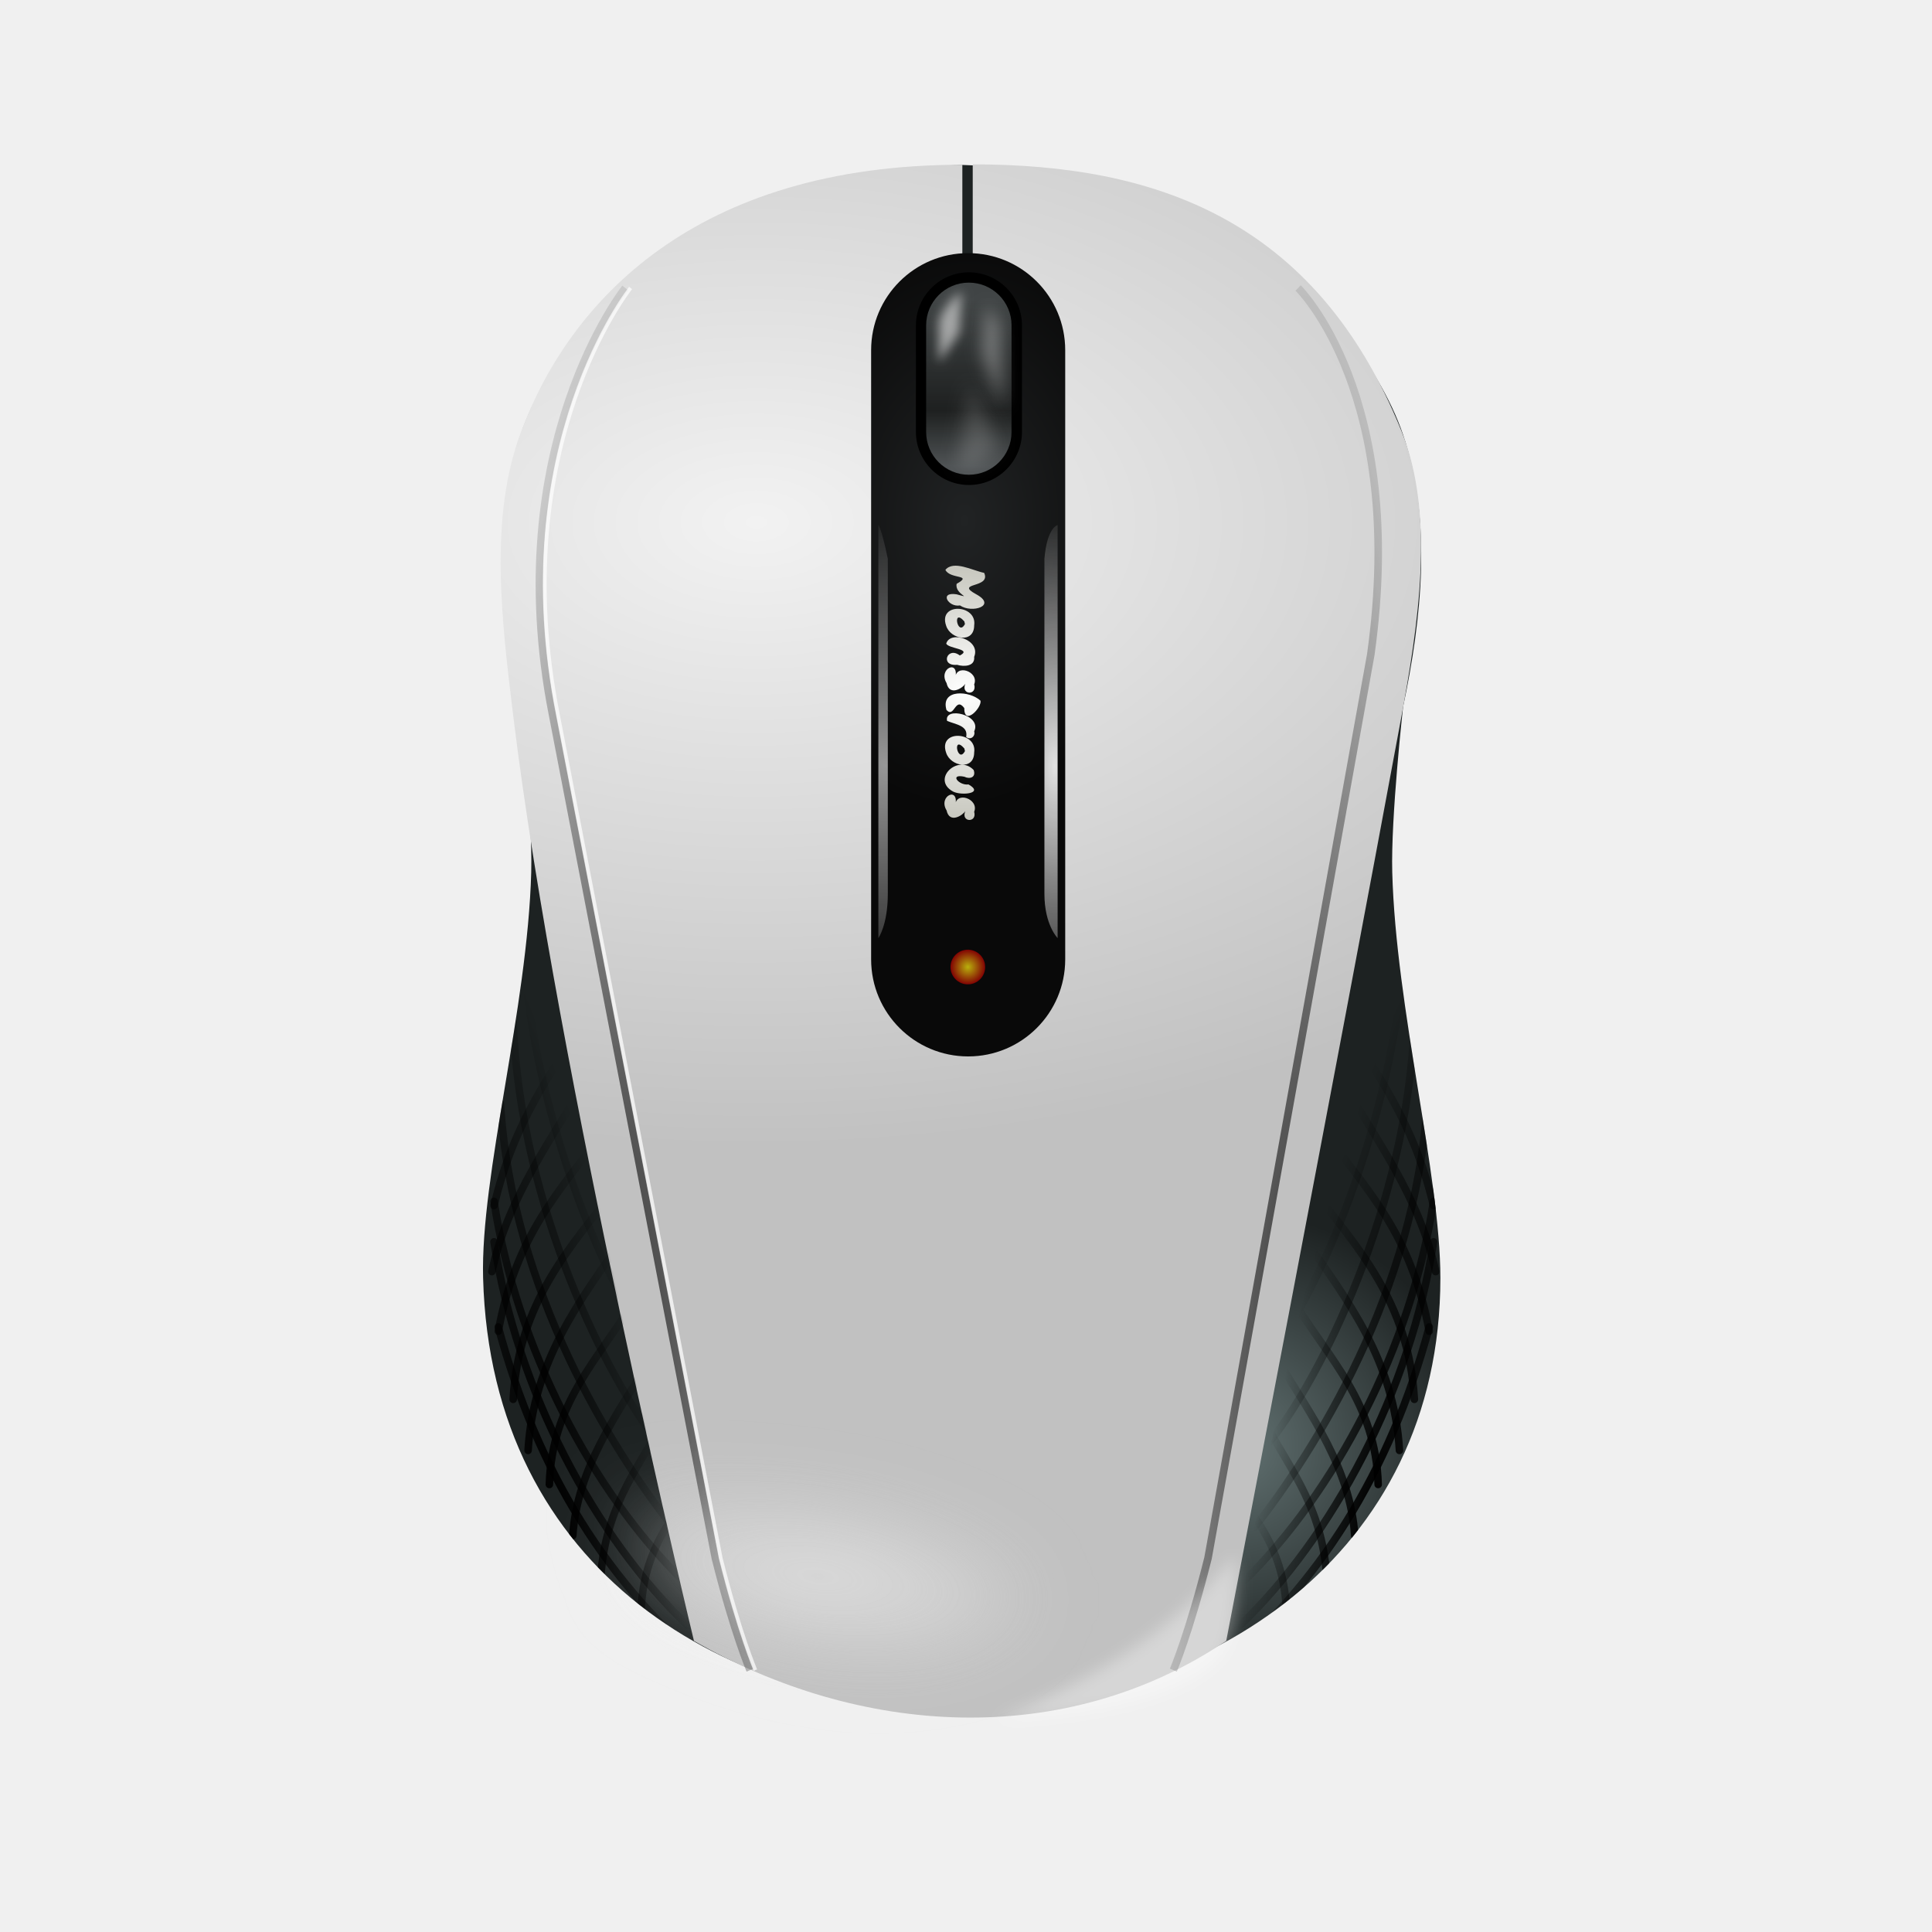
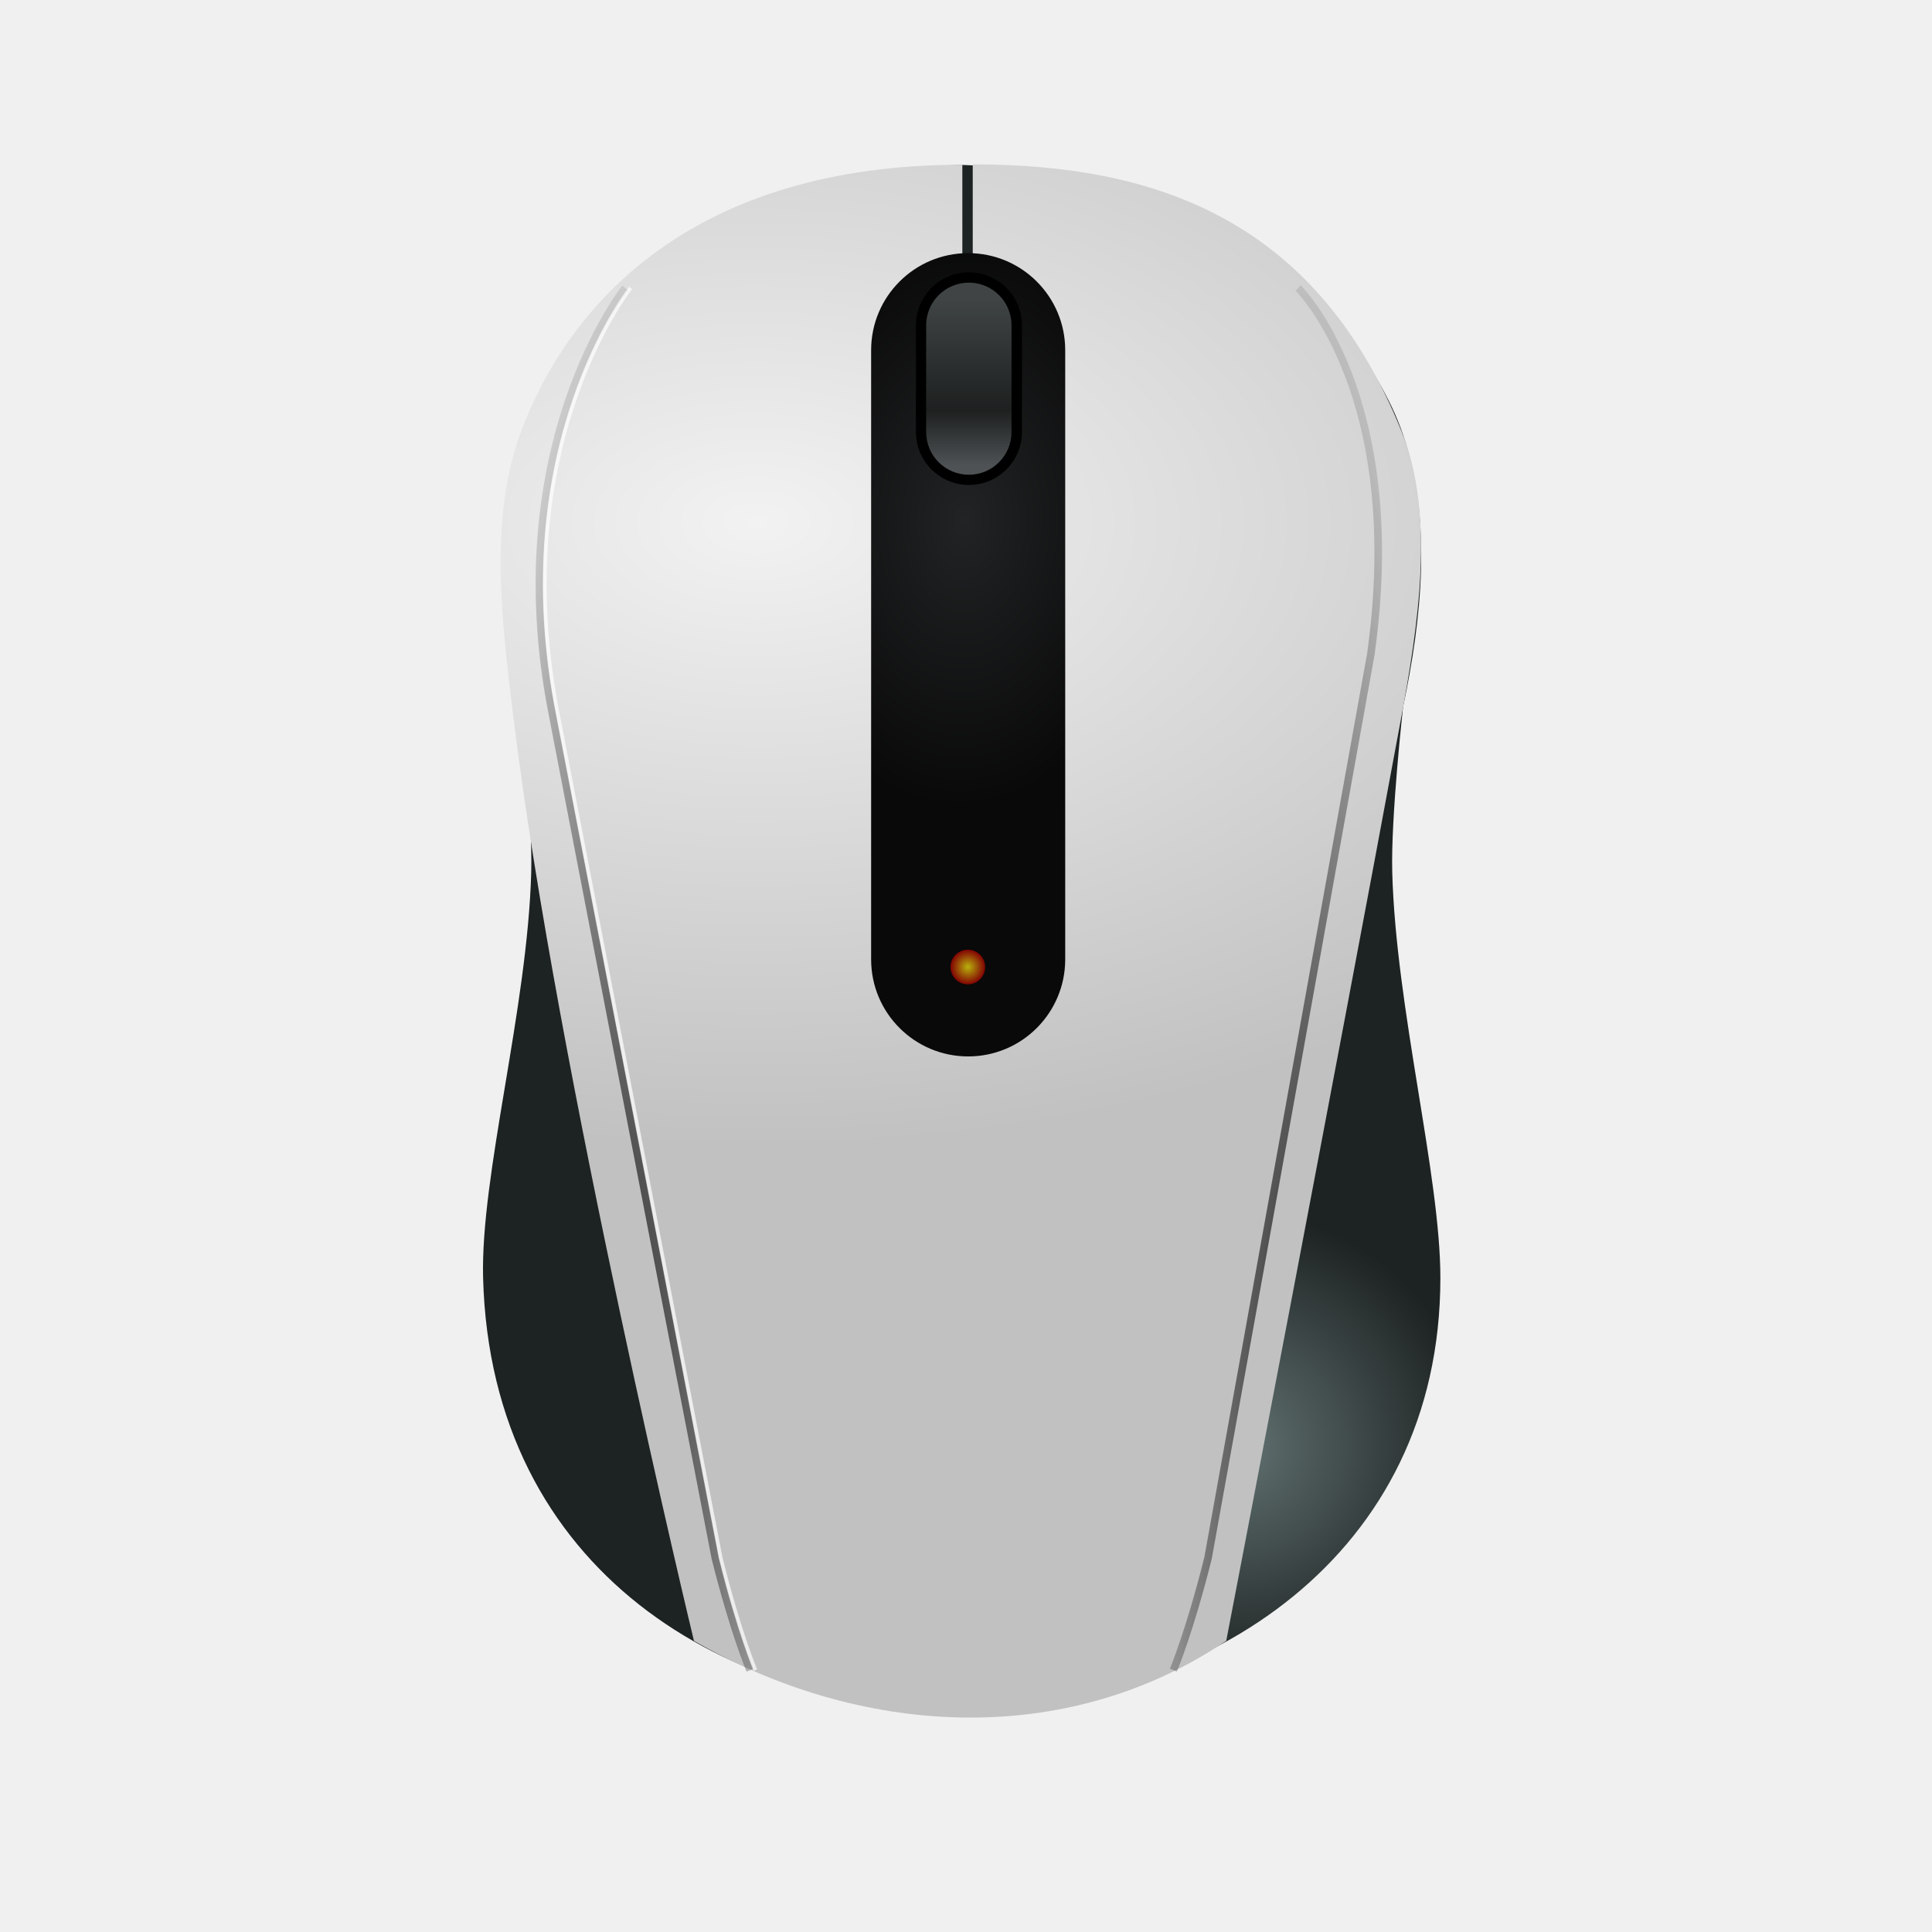
<svg xmlns="http://www.w3.org/2000/svg" xmlns:xlink="http://www.w3.org/1999/xlink" width="256" height="256" version="1.1" viewBox="0 0 67.73 67.73" id="svg44">
  <defs id="defs20">
    <radialGradient id="radialGradient971" cx="152" cy="228.005" r="88" gradientTransform="matrix(.3481154 5.4590196e-8 -5.4663176e-8 .3249077 -18.79319 208.7532)" gradientUnits="userSpaceOnUse">
      <stop style="stop-color:#ffffff;stop-opacity:0" offset="0" id="stop2" />
      <stop style="stop-color:#ffffff" offset="1" id="stop4" />
    </radialGradient>
    <radialGradient id="radialGradient893" cx="340" cy="210.56" r="5.5" gradientTransform="matrix(7.426463,-1.2863223e-5,1.2863218e-5,7.42646,-2490.88,-1287.005)" gradientUnits="userSpaceOnUse">
      <stop style="stop-color:#cccccc" offset="0" id="stop7" />
      <stop style="stop-color:#b3b3b3" offset=".628" id="stop9" />
      <stop style="stop-color:#e6e6e6" offset="1" id="stop11" />
    </radialGradient>
    <filter id="filter935" x="-.01" y="-.01" width="1.028" height="1.021" style="color-interpolation-filters:sRGB">
      <feGaussianBlur stdDeviation="1.041" id="feGaussianBlur14" />
    </filter>
    <filter id="filter941" x="-.07" y="-.05" width="1.142" height="1.104" style="color-interpolation-filters:sRGB">
      <feGaussianBlur stdDeviation="5.204" id="feGaussianBlur17" />
    </filter>
-     <radialGradient xlink:href="#linearGradient4490" id="radialGradient5870" gradientUnits="userSpaceOnUse" gradientTransform="matrix(0.9825344,0.186081,-1.0648,5.622299,225.6628,-950.9924)" cx="-84.348" cy="213.313" fx="-84.348" fy="213.313" r="14.016" />
    <linearGradient id="linearGradient4490">
      <stop style="stop-color:#000000;stop-opacity:1;" offset="0" id="stop4492" />
      <stop style="stop-color:#000000;stop-opacity:0;" offset="1" id="stop4494" />
    </linearGradient>
    <clipPath clipPathUnits="userSpaceOnUse" id="clipPath4484">
      <path style="color:#000000;display:inline;overflow:visible;visibility:visible;fill:url(#radialGradient4488);fill-opacity:1;fill-rule:nonzero;stroke:none;stroke-width:2;marker:none;enable-background:accumulate" d="m -134.892,65.734 v 13.496 h 1.283 V 65.821 c 0.205,0 0.407,-0.001 0.612,0 -0.638,-0.034 -1.251,-0.071 -1.836,-0.087 -0.019,-5.36e-4 -0.039,-4.4e-5 -0.058,0 z m 49.697,24.047 c 1.575,2.664 3.034,5.592 4.343,8.832 4.201,10.395 2.308,23.342 -0.321,35.736 -4.305,43.946 -21.103,113.794 -21.103,113.794 -0.269,0.181 -0.545,0.349 -0.816,0.525 15.803,-8.45 27.283,-23.683 27.283,-45.384 0,-12.694 -5.497,-33.315 -5.946,-50.135 -0.182,-6.827 1.341,-20.433 1.341,-20.433 2.308,-10.882 3.595,-23.017 0,-33.637 -1.051,-3.105 -2.727,-6.263 -4.78,-9.298 z m -101.698,3.556 c -1.058,1.909 -1.948,3.834 -2.594,5.742 0.728,-1.911 1.593,-3.83 2.594,-5.742 z m -4.431,27.836 c 0.055,0.548 0.109,1.086 0.175,1.632 -0.067,-0.546 -0.118,-1.089 -0.175,-1.632 z m 0.175,1.632 c 0.088,0.732 0.187,1.458 0.291,2.186 -0.105,-0.727 -0.203,-1.463 -0.291,-2.186 z m 1.661,9.998 c 0.028,0.258 1.492,13.584 1.312,20.345 -0.45,16.819 -6.285,37.445 -5.946,50.135 0.619,23.152 12.841,38.55 29.206,46.579 -1.06,-0.546 -2.113,-1.121 -3.148,-1.72 0,0 -16.798,-69.848 -21.103,-113.794 -0.11,-0.517 -0.215,-1.028 -0.321,-1.545 z" id="path4486" />
    </clipPath>
-     <radialGradient xlink:href="#linearGradient4490" id="radialGradient5840" gradientUnits="userSpaceOnUse" gradientTransform="matrix(0.9825344,0.186081,-1.0648,5.622299,225.6628,-950.9924)" cx="-84.348" cy="213.313" fx="-84.348" fy="213.313" r="14.016" />
-     <radialGradient xlink:href="#linearGradient4490" id="radialGradient5842" gradientUnits="userSpaceOnUse" gradientTransform="matrix(0.9825344,0.186081,-1.0648,5.622299,225.6628,-950.9924)" cx="-84.348" cy="213.313" fx="-84.348" fy="213.313" r="14.016" />
-     <radialGradient xlink:href="#linearGradient4490" id="radialGradient5844" gradientUnits="userSpaceOnUse" gradientTransform="matrix(0.9825344,0.186081,-1.0648,5.622299,225.6628,-950.9924)" cx="-84.348" cy="213.313" fx="-84.348" fy="213.313" r="14.016" />
-     <radialGradient xlink:href="#linearGradient4490" id="radialGradient5846" gradientUnits="userSpaceOnUse" gradientTransform="matrix(0.9825344,0.186081,-1.0648,5.622299,225.6628,-950.9924)" cx="-84.348" cy="213.313" fx="-84.348" fy="213.313" r="14.016" />
-     <radialGradient xlink:href="#linearGradient4490" id="radialGradient5848" gradientUnits="userSpaceOnUse" gradientTransform="matrix(0.9825344,0.186081,-1.0648,5.622299,225.6628,-950.9924)" cx="-84.348" cy="213.313" fx="-84.348" fy="213.313" r="14.016" />
-     <radialGradient xlink:href="#linearGradient4490" id="radialGradient5850" gradientUnits="userSpaceOnUse" gradientTransform="matrix(0.9825344,0.186081,-1.0648,5.622299,225.6628,-950.9924)" cx="-84.348" cy="213.313" fx="-84.348" fy="213.313" r="14.016" />
-     <radialGradient xlink:href="#linearGradient4490" id="radialGradient5852" gradientUnits="userSpaceOnUse" gradientTransform="matrix(0.9825344,0.186081,-1.0648,5.622299,225.6628,-950.9924)" cx="-84.348" cy="213.313" fx="-84.348" fy="213.313" r="14.016" />
-     <radialGradient xlink:href="#linearGradient4490" id="radialGradient5854" gradientUnits="userSpaceOnUse" gradientTransform="matrix(0.9825344,0.186081,-1.0648,5.622299,225.6628,-950.9924)" cx="-84.348" cy="213.313" fx="-84.348" fy="213.313" r="14.016" />
-     <radialGradient xlink:href="#linearGradient4490" id="radialGradient5856" gradientUnits="userSpaceOnUse" gradientTransform="matrix(0.9825344,0.186081,-1.0648,5.622299,225.6628,-950.9924)" cx="-84.348" cy="213.313" fx="-84.348" fy="213.313" r="14.016" />
-     <radialGradient xlink:href="#linearGradient4490" id="radialGradient5858" gradientUnits="userSpaceOnUse" gradientTransform="matrix(0.9825344,0.186081,-1.0648,5.622299,225.6628,-950.9924)" cx="-84.348" cy="213.313" fx="-84.348" fy="213.313" r="14.016" />
-     <radialGradient xlink:href="#linearGradient4490" id="radialGradient5860" gradientUnits="userSpaceOnUse" gradientTransform="matrix(0.9825344,0.186081,-1.0648,5.622299,225.6628,-950.9924)" cx="-84.348" cy="213.313" fx="-84.348" fy="213.313" r="14.016" />
-     <radialGradient xlink:href="#linearGradient4490" id="radialGradient5862" gradientUnits="userSpaceOnUse" gradientTransform="matrix(0.9825344,0.186081,-1.0648,5.622299,225.6628,-950.9924)" cx="-84.348" cy="213.313" fx="-84.348" fy="213.313" r="14.016" />
-     <radialGradient xlink:href="#linearGradient4490" id="radialGradient5864" gradientUnits="userSpaceOnUse" gradientTransform="matrix(0.9825344,0.186081,-1.0648,5.622299,225.6628,-950.9924)" cx="-84.348" cy="213.313" fx="-84.348" fy="213.313" r="14.016" />
-     <radialGradient xlink:href="#linearGradient4490" id="radialGradient5866" gradientUnits="userSpaceOnUse" gradientTransform="matrix(0.9825344,0.186081,-1.0648,5.622299,225.6628,-950.9924)" cx="-84.348" cy="213.313" fx="-84.348" fy="213.313" r="14.016" />
-     <radialGradient xlink:href="#linearGradient4490" id="radialGradient5868" gradientUnits="userSpaceOnUse" gradientTransform="matrix(0.9825344,0.186081,-1.0648,5.622299,225.6628,-950.9924)" cx="-84.348" cy="213.313" fx="-84.348" fy="213.313" r="14.016" />
-     <radialGradient xlink:href="#linearGradient4490" id="radialGradient4528" gradientUnits="userSpaceOnUse" gradientTransform="matrix(-0.9825344,0.186081,1.0648,5.622299,-495.0938,-950.9924)" cx="-84.348" cy="213.313" fx="-84.348" fy="213.313" r="14.016" />
-     <radialGradient xlink:href="#linearGradient4490" id="radialGradient4530" gradientUnits="userSpaceOnUse" gradientTransform="matrix(-0.9825344,0.186081,1.0648,5.622299,-495.0938,-950.9924)" cx="-84.348" cy="213.313" fx="-84.348" fy="213.313" r="14.016" />
-     <radialGradient xlink:href="#linearGradient4490" id="radialGradient4532" gradientUnits="userSpaceOnUse" gradientTransform="matrix(-0.9825344,0.186081,1.0648,5.622299,-495.0938,-950.9924)" cx="-84.348" cy="213.313" fx="-84.348" fy="213.313" r="14.016" />
-     <radialGradient xlink:href="#linearGradient4490" id="radialGradient4534" gradientUnits="userSpaceOnUse" gradientTransform="matrix(-0.9825344,0.186081,1.0648,5.622299,-495.0938,-950.9924)" cx="-84.348" cy="213.313" fx="-84.348" fy="213.313" r="14.016" />
-     <radialGradient xlink:href="#linearGradient4490" id="radialGradient4536" gradientUnits="userSpaceOnUse" gradientTransform="matrix(-0.9825344,0.186081,1.0648,5.622299,-495.0938,-950.9924)" cx="-84.348" cy="213.313" fx="-84.348" fy="213.313" r="14.016" />
-     <radialGradient xlink:href="#linearGradient4490" id="radialGradient4538" gradientUnits="userSpaceOnUse" gradientTransform="matrix(-0.9825344,0.186081,1.0648,5.622299,-495.0938,-950.9924)" cx="-84.348" cy="213.313" fx="-84.348" fy="213.313" r="14.016" />
-     <radialGradient xlink:href="#linearGradient4490" id="radialGradient4540" gradientUnits="userSpaceOnUse" gradientTransform="matrix(-0.9825344,0.186081,1.0648,5.622299,-495.0938,-950.9924)" cx="-84.348" cy="213.313" fx="-84.348" fy="213.313" r="14.016" />
-     <radialGradient xlink:href="#linearGradient4490" id="radialGradient4542" gradientUnits="userSpaceOnUse" gradientTransform="matrix(-0.9825344,0.186081,1.0648,5.622299,-495.0938,-950.9924)" cx="-84.348" cy="213.313" fx="-84.348" fy="213.313" r="14.016" />
-     <radialGradient xlink:href="#linearGradient4490" id="radialGradient4544" gradientUnits="userSpaceOnUse" gradientTransform="matrix(-0.9825344,0.186081,1.0648,5.622299,-495.0938,-950.9924)" cx="-84.348" cy="213.313" fx="-84.348" fy="213.313" r="14.016" />
-     <radialGradient xlink:href="#linearGradient4490" id="radialGradient4546" gradientUnits="userSpaceOnUse" gradientTransform="matrix(-0.9825344,0.186081,1.0648,5.622299,-495.0938,-950.9924)" cx="-84.348" cy="213.313" fx="-84.348" fy="213.313" r="14.016" />
-     <radialGradient xlink:href="#linearGradient4490" id="radialGradient4548" gradientUnits="userSpaceOnUse" gradientTransform="matrix(-0.9825344,0.186081,1.0648,5.622299,-495.0938,-950.9924)" cx="-84.348" cy="213.313" fx="-84.348" fy="213.313" r="14.016" />
-     <radialGradient xlink:href="#linearGradient4490" id="radialGradient4550" gradientUnits="userSpaceOnUse" gradientTransform="matrix(-0.9825344,0.186081,1.0648,5.622299,-495.0938,-950.9924)" cx="-84.348" cy="213.313" fx="-84.348" fy="213.313" r="14.016" />
-     <radialGradient xlink:href="#linearGradient4490" id="radialGradient4552" gradientUnits="userSpaceOnUse" gradientTransform="matrix(-0.9825344,0.186081,1.0648,5.622299,-495.0938,-950.9924)" cx="-84.348" cy="213.313" fx="-84.348" fy="213.313" r="14.016" />
-     <radialGradient xlink:href="#linearGradient4490" id="radialGradient4554" gradientUnits="userSpaceOnUse" gradientTransform="matrix(-0.9825344,0.186081,1.0648,5.622299,-495.0938,-950.9924)" cx="-84.348" cy="213.313" fx="-84.348" fy="213.313" r="14.016" />
-     <radialGradient xlink:href="#linearGradient4490" id="radialGradient4556" gradientUnits="userSpaceOnUse" gradientTransform="matrix(-0.9825344,0.186081,1.0648,5.622299,-495.0938,-950.9924)" cx="-84.348" cy="213.313" fx="-84.348" fy="213.313" r="14.016" />
-     <radialGradient xlink:href="#linearGradient3968" id="radialGradient4077" gradientUnits="userSpaceOnUse" gradientTransform="matrix(-7.212663,0,0,7.576626,1155.874,-968.7235)" cx="155.952" cy="131.401" fx="155.952" fy="131.401" r="1.25" />
-     <linearGradient id="linearGradient3968">
-       <stop style="stop-color:#ffffff;stop-opacity:1;" offset="0" id="stop3970" />
-       <stop style="stop-color:#ffffff;stop-opacity:0;" offset="1" id="stop3972" />
-     </linearGradient>
-     <radialGradient xlink:href="#linearGradient4059" id="radialGradient4065" cx="75.903" cy="187.108" fx="75.903" fy="187.108" r="31.462" gradientTransform="matrix(0.9984071,0.05642263,-0.05936224,1.050424,11.22806,-13.71739)" gradientUnits="userSpaceOnUse" />
-     <linearGradient id="linearGradient4059">
-       <stop style="stop-color:#ffffff;stop-opacity:1" offset="0" id="stop4061" />
-       <stop style="stop-color:#c7c7be;stop-opacity:1" offset="1" id="stop4063" />
-     </linearGradient>
-     <filter id="filter4013" x="-0.532" width="2.064" y="-0.266" height="1.532">
-       <feGaussianBlur stdDeviation="1.219" id="feGaussianBlur4015" />
-     </filter>
-     <filter id="filter3999" x="-0.962" width="2.923" y="-0.189" height="1.378">
-       <feGaussianBlur stdDeviation="1.102" id="feGaussianBlur4001" />
-     </filter>
-     <filter id="filter3991" x="-0.557" width="2.113" y="-0.176" height="1.352">
-       <feGaussianBlur stdDeviation="0.696" id="feGaussianBlur3993" />
-     </filter>
-     <radialGradient xlink:href="#linearGradient3968" id="radialGradient3977" gradientUnits="userSpaceOnUse" gradientTransform="matrix(2.885065,0,0,7.576626,-412.9552,-968.7235)" cx="155.952" cy="131.401" fx="155.952" fy="131.401" r="1.25" />
-     <filter id="filter3962" x="-0.074" width="1.147" y="-0.108" height="1.215">
-       <feGaussianBlur stdDeviation="0.987" id="feGaussianBlur3964" />
-     </filter>
    <radialGradient xlink:href="#linearGradient4490" id="radialGradient3950" gradientUnits="userSpaceOnUse" gradientTransform="matrix(-0.4931052,0,0,3.126926,92.96579,-484.452)" cx="96.249" cy="170.728" fx="96.249" fy="170.728" r="14.519" />
-     <radialGradient xlink:href="#linearGradient3924" id="radialGradient3930" cx="-155.737" cy="245.766" fx="-155.737" fy="245.766" r="21.263" gradientTransform="matrix(1.538654,0.2351535,-0.06093814,0.5957692,374.865,136.9685)" gradientUnits="userSpaceOnUse" />
-     <linearGradient id="linearGradient3924">
-       <stop style="stop-color:#f2f2f2;stop-opacity:1;" offset="0" id="stop3926" />
-       <stop style="stop-color:#f2f2f2;stop-opacity:0;" offset="1" id="stop3928" />
-     </linearGradient>
-     <filter id="filter4414" x="-0.244" width="1.489" y="-0.407" height="1.814">
-       <feGaussianBlur stdDeviation="4.329" id="feGaussianBlur4416" />
-     </filter>
    <radialGradient xlink:href="#linearGradient4490" id="radialGradient3946" cx="96.249" cy="170.728" fx="96.249" fy="170.728" r="14.519" gradientTransform="matrix(0.4931052,0,0,3.126926,-25.53721,-484.452)" gradientUnits="userSpaceOnUse" />
    <radialGradient xlink:href="#linearGradient4067" id="radialGradient4073" cx="-136.648" cy="164.059" fx="-136.648" fy="164.059" r="2.298" gradientUnits="userSpaceOnUse" gradientTransform="matrix(0.2645703,0,0,0.2645703,70.08209,-9.503727)" />
    <linearGradient id="linearGradient4067">
      <stop style="stop-color:#fff20d;stop-opacity:1" offset="0" id="stop4069" />
      <stop style="stop-color:#b10000;stop-opacity:1" offset="1" id="stop4071" />
    </linearGradient>
    <linearGradient xlink:href="#linearGradient4586" id="linearGradient4592" x1="144.642" y1="107.6" x2="144.642" y2="85.6" gradientUnits="userSpaceOnUse" gradientTransform="matrix(0.2645703,0,0,0.2645703,-4.460594,-12.14943)" />
    <linearGradient id="linearGradient4586">
      <stop style="stop-color:#6d7375;stop-opacity:1" offset="0" id="stop4588" />
      <stop id="stop4602" offset="0.33" style="stop-color:#2a2d2d;stop-opacity:1" />
      <stop style="stop-color:#595f60;stop-opacity:1" offset="1" id="stop4590" />
    </linearGradient>
    <radialGradient xlink:href="#linearGradient4612" id="radialGradient4618" cx="144.728" cy="128.396" fx="144.728" fy="128.396" r="12.859" gradientTransform="matrix(0.5318443,0.01791746,-0.02631308,0.7810516,-39.78564,-84.61926)" gradientUnits="userSpaceOnUse" />
    <linearGradient id="linearGradient4612">
      <stop style="stop-color:#212324;stop-opacity:1;" offset="0" id="stop4614" />
      <stop style="stop-color:#090909;stop-opacity:1" offset="1" id="stop4616" />
    </linearGradient>
    <radialGradient xlink:href="#linearGradient3914" id="radialGradient3920" cx="117.078" cy="127.93" fx="117.078" fy="127.93" r="60.606" gradientTransform="matrix(0.6138094,0,0,0.3618258,-45.34885,-27.97964)" gradientUnits="userSpaceOnUse" />
    <linearGradient id="linearGradient3914">
      <stop style="stop-color:#f2f2f2;stop-opacity:1" offset="0" id="stop3916" />
      <stop style="stop-color:#c1c1c1;stop-opacity:1" offset="1" id="stop3918" />
    </linearGradient>
    <radialGradient xlink:href="#linearGradient4083" id="radialGradient4404" gradientUnits="userSpaceOnUse" gradientTransform="matrix(-0.2644333,-0.00851348,-0.00830101,0.257834,73.38866,5.025734)" cx="108.332" cy="180.693" fx="108.332" fy="180.693" r="31.872" />
    <linearGradient id="linearGradient4083">
      <stop style="stop-color:#627272;stop-opacity:1" offset="0" id="stop4085" />
      <stop style="stop-color:#1d2222;stop-opacity:1" offset="1" id="stop4087" />
    </linearGradient>
  </defs>
  <g transform="translate(0,-229.2667)" id="g42" />
  <path id="use3906" d="m 33.687,5.783 c -2.657,0.075 -7.343,0.762 -10.103,2.72 -2.177,1.544 -4.477,4.21 -5.333,6.738 -1.02,3.012 -0.655,6.454 0,9.541 0,0 0.424,3.859 0.372,5.796 -0.128,4.771 -1.783,10.621 -1.687,14.221 0.551,20.629 33.559,19.602 33.559,0 0,-3.601 -1.559,-9.45 -1.687,-14.221 -0.052,-1.936 0.38,-5.796 0.38,-5.796 0.655,-3.087 1.02,-6.529 0,-9.541 C 48.333,12.714 46.034,10.048 43.857,8.504 41.096,6.545 36.411,5.859 33.753,5.783 c -0.021,-6.085e-4 -0.045,5.292e-4 -0.066,0 z" style="color:#000000;display:inline;overflow:visible;visibility:visible;fill:url(#radialGradient4404);fill-opacity:1;fill-rule:nonzero;stroke:none;stroke-width:0.529;marker:none;enable-background:accumulate" />
  <path id="path3896" d="m 18.251,15.176 c -1.102,2.983 -0.679,6.504 -0.24,10.07 1.53,12.431 6.317,32.278 6.317,32.278 5.774,3.337 12.98,3.826 18.66,0 0,0 3.839,-19.962 6.118,-32.278 0.621,-3.357 1.217,-7.188 0.025,-10.136 C 46.119,7.655 40.453,5.762 34.101,5.762 V 9.611 H 33.737 V 5.775 c -9.385,0 -13.79,4.81 -15.486,9.401 z" style="color:#000000;display:inline;overflow:visible;visibility:visible;fill:url(#radialGradient3920);fill-opacity:1;fill-rule:nonzero;stroke:none;stroke-width:0.529;marker:none;enable-background:accumulate" />
  <rect ry="3.402" rx="3.402" y="8.874" x="30.539" height="28.161" width="6.804" id="rect3898" style="color:#000000;display:inline;overflow:visible;visibility:visible;fill:url(#radialGradient4618);fill-opacity:1;fill-rule:nonzero;stroke:none;stroke-width:0.529;marker:none;enable-background:accumulate" />
  <path d="m 145.25,82.004 c -3.87,0 -7.027,3.158 -7.027,7.027 v 14.125 c 0,3.87 3.158,7.027 7.027,7.027 3.87,0 7.027,-3.158 7.027,-7.027 v -14.125 c 0,-3.87 -3.158,-7.027 -7.027,-7.027 z" id="path4608" style="color:#000000;display:inline;overflow:visible;visibility:visible;fill:#000000;fill-opacity:1;fill-rule:nonzero;stroke:none;stroke-width:2;marker:none;enable-background:accumulate" transform="matrix(0.2645703,0,0,0.2645703,-4.460594,-12.14943)" />
  <rect ry="1.497" rx="1.497" y="9.908" x="32.468" height="6.735" width="2.993" id="rect3900" style="color:#000000;display:inline;overflow:visible;visibility:visible;opacity:0.712;fill:url(#linearGradient4592);fill-opacity:1;fill-rule:nonzero;stroke:none;stroke-width:0.529;marker:none;enable-background:accumulate" />
  <circle id="path3902" style="color:#000000;display:inline;overflow:visible;visibility:visible;opacity:0.712;fill:url(#radialGradient4073);fill-opacity:1;fill-rule:nonzero;stroke:none;stroke-width:0.529;marker:none;enable-background:accumulate" cx="33.929" cy="33.901" r="0.608" />
  <path id="path3904" d="m 26.294,58.549 c 0,0 -0.561,-1.31 -1.216,-3.929 L 19.372,25.062 c -1.871,-9.448 2.548,-14.966 2.548,-14.966" style="color:#000000;display:inline;overflow:visible;visibility:visible;opacity:0.712;fill:none;stroke:url(#radialGradient3946);stroke-width:0.265;stroke-miterlimit:4;stroke-dasharray:none;stroke-opacity:1;marker:none;enable-background:accumulate" />
-   <path transform="matrix(0.3234006,0,0,0.2645703,-10.21283,-10.03287)" id="path3922" d="m 99,234 3,15 c 0,0 15.99,11.213 25,10.5 5.671,-0.449 13.965,-3.337 14.5,-9 0.532,-5.637 -7.413,-9.015 -12.5,-11.5 -9.109,-4.45 -30,-5 -30,-5 z" style="color:#000000;display:inline;overflow:visible;visibility:visible;opacity:0.621;fill:url(#radialGradient3930);fill-opacity:1;fill-rule:nonzero;stroke:none;stroke-width:1;marker:none;filter:url(#filter4414);enable-background:accumulate" />
  <path style="color:#000000;display:inline;overflow:visible;visibility:visible;opacity:0.712;fill:none;stroke:url(#radialGradient3950);stroke-width:0.265;stroke-miterlimit:4;stroke-dasharray:none;stroke-opacity:1;marker:none;enable-background:accumulate" d="m 41.134,58.549 c 0,0 0.561,-1.31 1.216,-3.929 l 5.706,-31.675 c 1.276,-9.117 -2.548,-12.85 -2.548,-12.85" id="path3948" />
-   <path id="path3956" d="m 67.64,206.302 c 2,-0.5 23.14,-0.692 30,-8.5 3.003,-3.417 2,-13.5 2,-13.5 -8.357,10.413 -19.665,16.891 -32,22 z" style="color:#000000;display:inline;overflow:visible;visibility:visible;opacity:0.342;fill:#ffffff;fill-opacity:1;fill-rule:nonzero;stroke:none;stroke-width:1;marker:none;filter:url(#filter3962);enable-background:accumulate" transform="matrix(0.2645703,0,0,0.2645703,16.9325,5.76151)" />
-   <path id="rect3966" d="m 36.614,19.589 c 0.093,-1.111 0.463,-1.181 0.463,-1.181 v 14.479 c 0,0 -0.463,-0.463 -0.463,-1.551 z" style="color:#000000;display:inline;overflow:visible;visibility:visible;opacity:0.881;fill:url(#radialGradient3977);fill-opacity:1;fill-rule:nonzero;stroke:none;stroke-width:0.265;marker:none;enable-background:accumulate" />
-   <path id="path3979" d="m 60.39,20.802 v 5.5 l 2.75,-4 0.25,-5.5 c 0,0 -2.5,2 -3,4 z" style="color:#000000;display:inline;overflow:visible;visibility:visible;opacity:0.543;fill:#ffffff;fill-opacity:1;fill-rule:nonzero;stroke:none;stroke-width:1;marker:none;filter:url(#filter3991);enable-background:accumulate" transform="matrix(0.2645703,0,0,0.2645703,16.9325,5.76151)" />
-   <path id="path3981" d="m 66.64,18.552 c 0,1.25 -0.5,6.5 -0.5,6.5 l 2.75,7.5 -0.5,-11.5 z" style="color:#000000;display:inline;overflow:visible;visibility:visible;opacity:0.354;fill:#ffffff;fill-opacity:1;fill-rule:nonzero;stroke:none;stroke-width:1;marker:none;filter:url(#filter3999);enable-background:accumulate" transform="matrix(0.2645703,0,0,0.2645703,16.9325,5.76151)" />
-   <path id="path4003" d="m 64.64,29.052 -1.75,10.75 2,0.25 3.5,-2.5 z" style="color:#000000;display:inline;overflow:visible;visibility:visible;opacity:0.173;fill:#ffffff;fill-opacity:1;fill-rule:nonzero;stroke:none;stroke-width:1;marker:none;filter:url(#filter4013);enable-background:accumulate" transform="matrix(0.2645703,0,0,0.2645703,16.9325,5.76151)" />
-   <g transform="matrix(0,0.1416597,-0.1416597,0,60.32765,13.53609)" id="text4017" style="font-style:italic;font-variant:normal;font-weight:bold;font-stretch:normal;font-size:12.23px;line-height:125%;font-family:Cantarell;-inkscape-font-specification:'Cantarell Bold Italic';text-align:start;letter-spacing:0px;word-spacing:0px;writing-mode:lr-tb;text-anchor:start;display:inline;fill:#eeeeec;fill-opacity:1;stroke:none;enable-background:new">
-     <path style="fill:url(#radialGradient4065);fill-opacity:1" id="path4041" d="m 46.219,182.312 c -0.6,2.904 -3.191,7.561 -0.747,9.59 2.378,-1.144 1.09,-6.956 3.453,-2.785 2.588,0.578 3.772,-4.33 2.6,0.015 -0.699,4.408 3.274,2.051 2.748,-0.834 2.028,-2.918 0.098,-9.29 -2.769,-4.003 -3.002,5.5 -1.391,-3.792 -5.285,-1.982 z m 31.625,0.906 c -2.461,2.592 -3.015,9.956 2.312,8.417 2.127,-1.994 -3.436,-2.138 -0.492,-4.4 4.584,0.025 -0.149,-4.405 -1.819,-4.017 z m -18.625,1.562 c -5.25,-0.778 -5.744,9.01 0.102,6.929 3.37,-1.081 4.464,-6.91 -0.102,-6.929 z m 7.781,0 c -4.23,-1.704 -6.62,5.949 -3.298,6.91 1.286,-0.4 1.32,-6.566 2.96,-3.359 -2.406,3.136 2.707,4.982 2.308,0.683 C 69.465,187.376 69.425,184.537 67,184.781 Z m 6.812,0 c -3.205,-1.291 -5.281,4.737 -1.348,4.713 -5.064,-1.218 -2.619,4.319 1.011,2.123 3.36,-0.722 1.254,-4.005 0.181,-4.647 2.806,1.184 3,-2.988 0.155,-2.189 z m 11.625,0 c -4.104,-2.009 -6.244,7.506 -2.596,6.709 0.919,-2.107 1.131,-5.285 3.976,-4.725 0.898,-1.024 -0.141,-2.357 -1.38,-1.985 z m 5.219,0 c -5.25,-0.778 -5.744,9.01 0.102,6.929 3.37,-1.081 4.464,-6.91 -0.102,-6.929 z m 14.688,0 c -3.198,-1.289 -5.327,4.722 -1.379,4.713 -5.085,-1.214 -2.591,4.339 1.034,2.118 3.382,-0.734 1.201,-4.024 0.174,-4.641 2.784,1.205 2.999,-2.973 0.172,-2.189 z M 95,184.906 c -4.055,3.902 2.33,10.594 5.339,5.09 1.055,-2.022 0.478,-7.812 -1.763,-3.814 0.317,2.412 -2.713,4.845 -1.91,1.029 0.676,-1.354 0.165,-2.949 -1.665,-2.305 z m -36.125,2.156 c 3.334,1.776 -4.171,3.276 -0.655,0.162 z m 31.438,0 c 3.334,1.776 -4.171,3.276 -0.655,0.162 z" />
-   </g>
-   <path style="color:#000000;display:inline;overflow:visible;visibility:visible;opacity:0.576;fill:url(#radialGradient4077);fill-opacity:1;fill-rule:nonzero;stroke:none;stroke-width:0.265;marker:none;enable-background:accumulate" d="M 31.124,19.589 C 30.893,18.478 30.793,18.408 30.793,18.408 v 14.479 c 0,0 0.331,-0.463 0.331,-1.551 z" id="path4075" />
  <path style="color:#000000;display:inline;overflow:visible;visibility:visible;opacity:0.712;fill:none;stroke:#ffffff;stroke-width:0.132;stroke-miterlimit:4;stroke-dasharray:none;stroke-opacity:1;marker:none;enable-background:accumulate" d="m 26.481,58.549 c 0,0 -0.561,-1.31 -1.216,-3.929 L 19.559,25.062 c -1.871,-9.448 2.548,-14.966 2.548,-14.966" id="path4079" />
-   <g style="display:inline;stroke:url(#radialGradient5870);stroke-opacity:1;enable-background:new" clip-path="url(#clipPath4484)" transform="matrix(0.2836492,0,0,0.2836492,71.99878,-12.86184)" id="g4448">
-     <path style="color:#000000;display:inline;overflow:visible;visibility:visible;fill:none;stroke:url(#radialGradient5840);stroke-width:0.933;stroke-linecap:round;stroke-linejoin:miter;stroke-miterlimit:4;stroke-dasharray:none;stroke-dashoffset:0;stroke-opacity:1;marker:none;enable-background:accumulate" d="m -100.599,230.394 c 3.125,3.925 5.893,8.224 5.788,15.522" id="path4418" />
-     <path style="color:#000000;display:inline;overflow:visible;visibility:visible;fill:none;stroke:url(#radialGradient5842);stroke-width:0.933;stroke-linecap:round;stroke-linejoin:miter;stroke-miterlimit:4;stroke-dasharray:none;stroke-dashoffset:0;stroke-opacity:1;marker:none;enable-background:accumulate" d="m -97.179,221.712 c 3.063,5.643 6.941,10.266 7.367,19.206" id="path4420" />
-     <path style="color:#000000;display:inline;overflow:visible;visibility:visible;fill:none;stroke:url(#radialGradient5844);stroke-width:0.933;stroke-linecap:round;stroke-linejoin:miter;stroke-miterlimit:4;stroke-dasharray:none;stroke-dashoffset:0;stroke-opacity:1;marker:none;enable-background:accumulate" d="m -95.864,213.556 c 4.162,6.786 8.918,13.334 9.471,21.574" id="path4422" />
-     <path style="color:#000000;display:inline;overflow:visible;visibility:visible;fill:none;stroke:url(#radialGradient5846);stroke-width:0.933;stroke-linecap:round;stroke-linejoin:miter;stroke-miterlimit:4;stroke-dasharray:none;stroke-dashoffset:0;stroke-opacity:1;marker:none;enable-background:accumulate" d="m -93.759,206.453 c 4.174,6.826 9.98,12.292 10.261,22.363" id="path4424" />
-     <path style="color:#000000;display:inline;overflow:visible;visibility:visible;fill:none;stroke:url(#radialGradient5848);stroke-width:0.933;stroke-linecap:round;stroke-linejoin:miter;stroke-miterlimit:4;stroke-dasharray:none;stroke-dashoffset:0;stroke-opacity:1;marker:none;enable-background:accumulate" d="m -92.707,198.297 c 5.412,7.723 11.183,15.189 11.839,26.309" id="path4426" />
-     <path style="color:#000000;display:inline;overflow:visible;visibility:visible;fill:none;stroke:url(#radialGradient5850);stroke-width:0.933;stroke-linecap:round;stroke-linejoin:miter;stroke-miterlimit:4;stroke-dasharray:none;stroke-dashoffset:0;stroke-opacity:1;marker:none;enable-background:accumulate" d="m -91.917,191.983 c 5.8,7.425 12.231,14.285 12.892,26.309" id="path4428" />
-     <path style="color:#000000;display:inline;overflow:visible;visibility:visible;fill:none;stroke:url(#radialGradient5852);stroke-width:0.933;stroke-linecap:round;stroke-linejoin:miter;stroke-miterlimit:4;stroke-dasharray:none;stroke-dashoffset:0;stroke-opacity:1;marker:none;enable-background:accumulate" d="m -89.813,185.669 c 4.868,6.751 10.417,12.14 12.628,24.204" id="path4430" />
-     <path style="color:#000000;display:inline;overflow:visible;visibility:visible;fill:none;stroke:url(#radialGradient5854);stroke-width:0.933;stroke-linecap:round;stroke-linejoin:miter;stroke-miterlimit:4;stroke-dasharray:none;stroke-dashoffset:0;stroke-opacity:1;marker:none;enable-background:accumulate" d="m -88.497,178.039 c 4.544,7.901 10.157,15.267 12.102,24.468" id="path4432" />
-     <path style="color:#000000;display:inline;overflow:visible;visibility:visible;fill:none;stroke:url(#radialGradient5856);stroke-width:0.933;stroke-linecap:round;stroke-linejoin:miter;stroke-miterlimit:4;stroke-dasharray:none;stroke-dashoffset:0;stroke-opacity:1;marker:none;enable-background:accumulate" d="m -87.708,171.199 c 3.895,7.081 8.437,12.225 11.05,23.152" id="path4434" />
-     <path style="color:#000000;display:inline;overflow:visible;visibility:visible;fill:none;stroke:url(#radialGradient5858);stroke-width:0.933;stroke-linecap:round;stroke-linejoin:miter;stroke-miterlimit:4;stroke-dasharray:none;stroke-dashoffset:0;stroke-opacity:1;marker:none;enable-background:accumulate" d="m -103.493,251.705 c 12.568,-10.321 21.458,-24.32 26.309,-42.358" id="path4436" />
-     <path id="path4438" d="m -100.573,246.221 c 11.358,-10.826 21.14,-29.072 23.915,-47.397" style="color:#000000;display:inline;overflow:visible;visibility:visible;fill:none;stroke:url(#radialGradient5860);stroke-width:0.933;stroke-linecap:round;stroke-linejoin:miter;stroke-miterlimit:4;stroke-dasharray:none;stroke-dashoffset:0;stroke-opacity:1;marker:none;enable-background:accumulate" />
-     <path style="color:#000000;display:inline;overflow:visible;visibility:visible;fill:none;stroke:url(#radialGradient5862);stroke-width:0.933;stroke-linecap:round;stroke-linejoin:miter;stroke-miterlimit:4;stroke-dasharray:none;stroke-dashoffset:0;stroke-opacity:1;marker:none;enable-background:accumulate" d="m -100.031,240.698 c 11.126,-10.884 20.643,-28.841 23.373,-46.874" id="path4440" />
-     <path id="path4442" d="m -98.758,234.078 c 7.306,-9.268 19.879,-29.056 21.31,-52.355" style="color:#000000;display:inline;overflow:visible;visibility:visible;fill:none;stroke:url(#radialGradient5864);stroke-width:0.933;stroke-linecap:round;stroke-linejoin:miter;stroke-miterlimit:4;stroke-dasharray:none;stroke-dashoffset:0;stroke-opacity:1;marker:none;enable-background:accumulate" />
-     <path style="color:#000000;display:inline;overflow:visible;visibility:visible;fill:none;stroke:url(#radialGradient5866);stroke-width:0.933;stroke-linecap:round;stroke-linejoin:miter;stroke-miterlimit:4;stroke-dasharray:none;stroke-dashoffset:0;stroke-opacity:1;marker:none;enable-background:accumulate" d="m -96.916,223.554 c 5.991,-7.427 16.985,-28.793 17.89,-51.829" id="path4444" />
-     <path id="path4446" d="m -93.634,207.841 c 5.786,-10.028 12.802,-28.777 13.556,-47.955" style="color:#000000;display:inline;overflow:visible;visibility:visible;fill:none;stroke:url(#radialGradient5868);stroke-width:0.933;stroke-linecap:round;stroke-linejoin:miter;stroke-miterlimit:4;stroke-dasharray:none;stroke-dashoffset:0;stroke-opacity:1;marker:none;enable-background:accumulate" />
-     <path id="path4498" d="m -168.832,230.394 c -3.126,3.925 -5.893,8.224 -5.788,15.522" style="color:#000000;display:inline;overflow:visible;visibility:visible;fill:none;stroke:url(#radialGradient4528);stroke-width:0.933;stroke-linecap:round;stroke-linejoin:miter;stroke-miterlimit:4;stroke-dasharray:none;stroke-dashoffset:0;stroke-opacity:1;marker:none;enable-background:accumulate" />
-     <path id="path4500" d="m -172.252,221.712 c -3.063,5.643 -6.941,10.266 -7.367,19.206" style="color:#000000;display:inline;overflow:visible;visibility:visible;fill:none;stroke:url(#radialGradient4530);stroke-width:0.933;stroke-linecap:round;stroke-linejoin:miter;stroke-miterlimit:4;stroke-dasharray:none;stroke-dashoffset:0;stroke-opacity:1;marker:none;enable-background:accumulate" />
-     <path id="path4502" d="m -173.567,213.556 c -4.162,6.786 -8.918,13.334 -9.471,21.574" style="color:#000000;display:inline;overflow:visible;visibility:visible;fill:none;stroke:url(#radialGradient4532);stroke-width:0.933;stroke-linecap:round;stroke-linejoin:miter;stroke-miterlimit:4;stroke-dasharray:none;stroke-dashoffset:0;stroke-opacity:1;marker:none;enable-background:accumulate" />
-     <path id="path4504" d="m -175.672,206.453 c -4.174,6.826 -9.98,12.292 -10.261,22.363" style="color:#000000;display:inline;overflow:visible;visibility:visible;fill:none;stroke:url(#radialGradient4534);stroke-width:0.933;stroke-linecap:round;stroke-linejoin:miter;stroke-miterlimit:4;stroke-dasharray:none;stroke-dashoffset:0;stroke-opacity:1;marker:none;enable-background:accumulate" />
-     <path id="path4506" d="m -176.724,198.297 c -5.412,7.723 -11.183,15.189 -11.839,26.309" style="color:#000000;display:inline;overflow:visible;visibility:visible;fill:none;stroke:url(#radialGradient4536);stroke-width:0.933;stroke-linecap:round;stroke-linejoin:miter;stroke-miterlimit:4;stroke-dasharray:none;stroke-dashoffset:0;stroke-opacity:1;marker:none;enable-background:accumulate" />
-     <path id="path4508" d="m -177.514,191.983 c -5.8,7.425 -12.231,14.285 -12.892,26.309" style="color:#000000;display:inline;overflow:visible;visibility:visible;fill:none;stroke:url(#radialGradient4538);stroke-width:0.933;stroke-linecap:round;stroke-linejoin:miter;stroke-miterlimit:4;stroke-dasharray:none;stroke-dashoffset:0;stroke-opacity:1;marker:none;enable-background:accumulate" />
-     <path id="path4510" d="m -179.618,185.669 c -4.868,6.751 -10.417,12.14 -12.628,24.204" style="color:#000000;display:inline;overflow:visible;visibility:visible;fill:none;stroke:url(#radialGradient4540);stroke-width:0.933;stroke-linecap:round;stroke-linejoin:miter;stroke-miterlimit:4;stroke-dasharray:none;stroke-dashoffset:0;stroke-opacity:1;marker:none;enable-background:accumulate" />
-     <path id="path4512" d="m -180.934,178.039 c -4.544,7.901 -10.157,15.267 -12.102,24.468" style="color:#000000;display:inline;overflow:visible;visibility:visible;fill:none;stroke:url(#radialGradient4542);stroke-width:0.933;stroke-linecap:round;stroke-linejoin:miter;stroke-miterlimit:4;stroke-dasharray:none;stroke-dashoffset:0;stroke-opacity:1;marker:none;enable-background:accumulate" />
-     <path id="path4514" d="m -181.723,171.199 c -3.895,7.081 -8.437,12.225 -11.05,23.152" style="color:#000000;display:inline;overflow:visible;visibility:visible;fill:none;stroke:url(#radialGradient4544);stroke-width:0.933;stroke-linecap:round;stroke-linejoin:miter;stroke-miterlimit:4;stroke-dasharray:none;stroke-dashoffset:0;stroke-opacity:1;marker:none;enable-background:accumulate" />
-     <path id="path4516" d="m -165.938,251.705 c -12.568,-10.321 -21.458,-24.32 -26.309,-42.358" style="color:#000000;display:inline;overflow:visible;visibility:visible;fill:none;stroke:url(#radialGradient4546);stroke-width:0.933;stroke-linecap:round;stroke-linejoin:miter;stroke-miterlimit:4;stroke-dasharray:none;stroke-dashoffset:0;stroke-opacity:1;marker:none;enable-background:accumulate" />
-     <path style="color:#000000;display:inline;overflow:visible;visibility:visible;fill:none;stroke:url(#radialGradient4548);stroke-width:0.933;stroke-linecap:round;stroke-linejoin:miter;stroke-miterlimit:4;stroke-dasharray:none;stroke-dashoffset:0;stroke-opacity:1;marker:none;enable-background:accumulate" d="m -168.858,246.221 c -11.358,-10.826 -21.14,-29.072 -23.915,-47.397" id="path4518" />
-     <path id="path4520" d="m -169.4,240.698 c -11.126,-10.884 -20.643,-28.841 -23.373,-46.874" style="color:#000000;display:inline;overflow:visible;visibility:visible;fill:none;stroke:url(#radialGradient4550);stroke-width:0.933;stroke-linecap:round;stroke-linejoin:miter;stroke-miterlimit:4;stroke-dasharray:none;stroke-dashoffset:0;stroke-opacity:1;marker:none;enable-background:accumulate" />
-     <path style="color:#000000;display:inline;overflow:visible;visibility:visible;fill:none;stroke:url(#radialGradient4552);stroke-width:0.933;stroke-linecap:round;stroke-linejoin:miter;stroke-miterlimit:4;stroke-dasharray:none;stroke-dashoffset:0;stroke-opacity:1;marker:none;enable-background:accumulate" d="m -170.673,234.078 c -7.306,-9.268 -19.879,-29.056 -21.31,-52.355" id="path4522" />
-     <path id="path4524" d="m -172.515,223.554 c -5.991,-7.427 -16.985,-28.793 -17.89,-51.829" style="color:#000000;display:inline;overflow:visible;visibility:visible;fill:none;stroke:url(#radialGradient4554);stroke-width:0.933;stroke-linecap:round;stroke-linejoin:miter;stroke-miterlimit:4;stroke-dasharray:none;stroke-dashoffset:0;stroke-opacity:1;marker:none;enable-background:accumulate" />
-     <path style="color:#000000;display:inline;overflow:visible;visibility:visible;fill:none;stroke:url(#radialGradient4556);stroke-width:0.933;stroke-linecap:round;stroke-linejoin:miter;stroke-miterlimit:4;stroke-dasharray:none;stroke-dashoffset:0;stroke-opacity:1;marker:none;enable-background:accumulate" d="m -175.797,207.841 c -5.786,-10.028 -12.802,-28.777 -13.556,-47.955" id="path4526" />
-   </g>
</svg>
